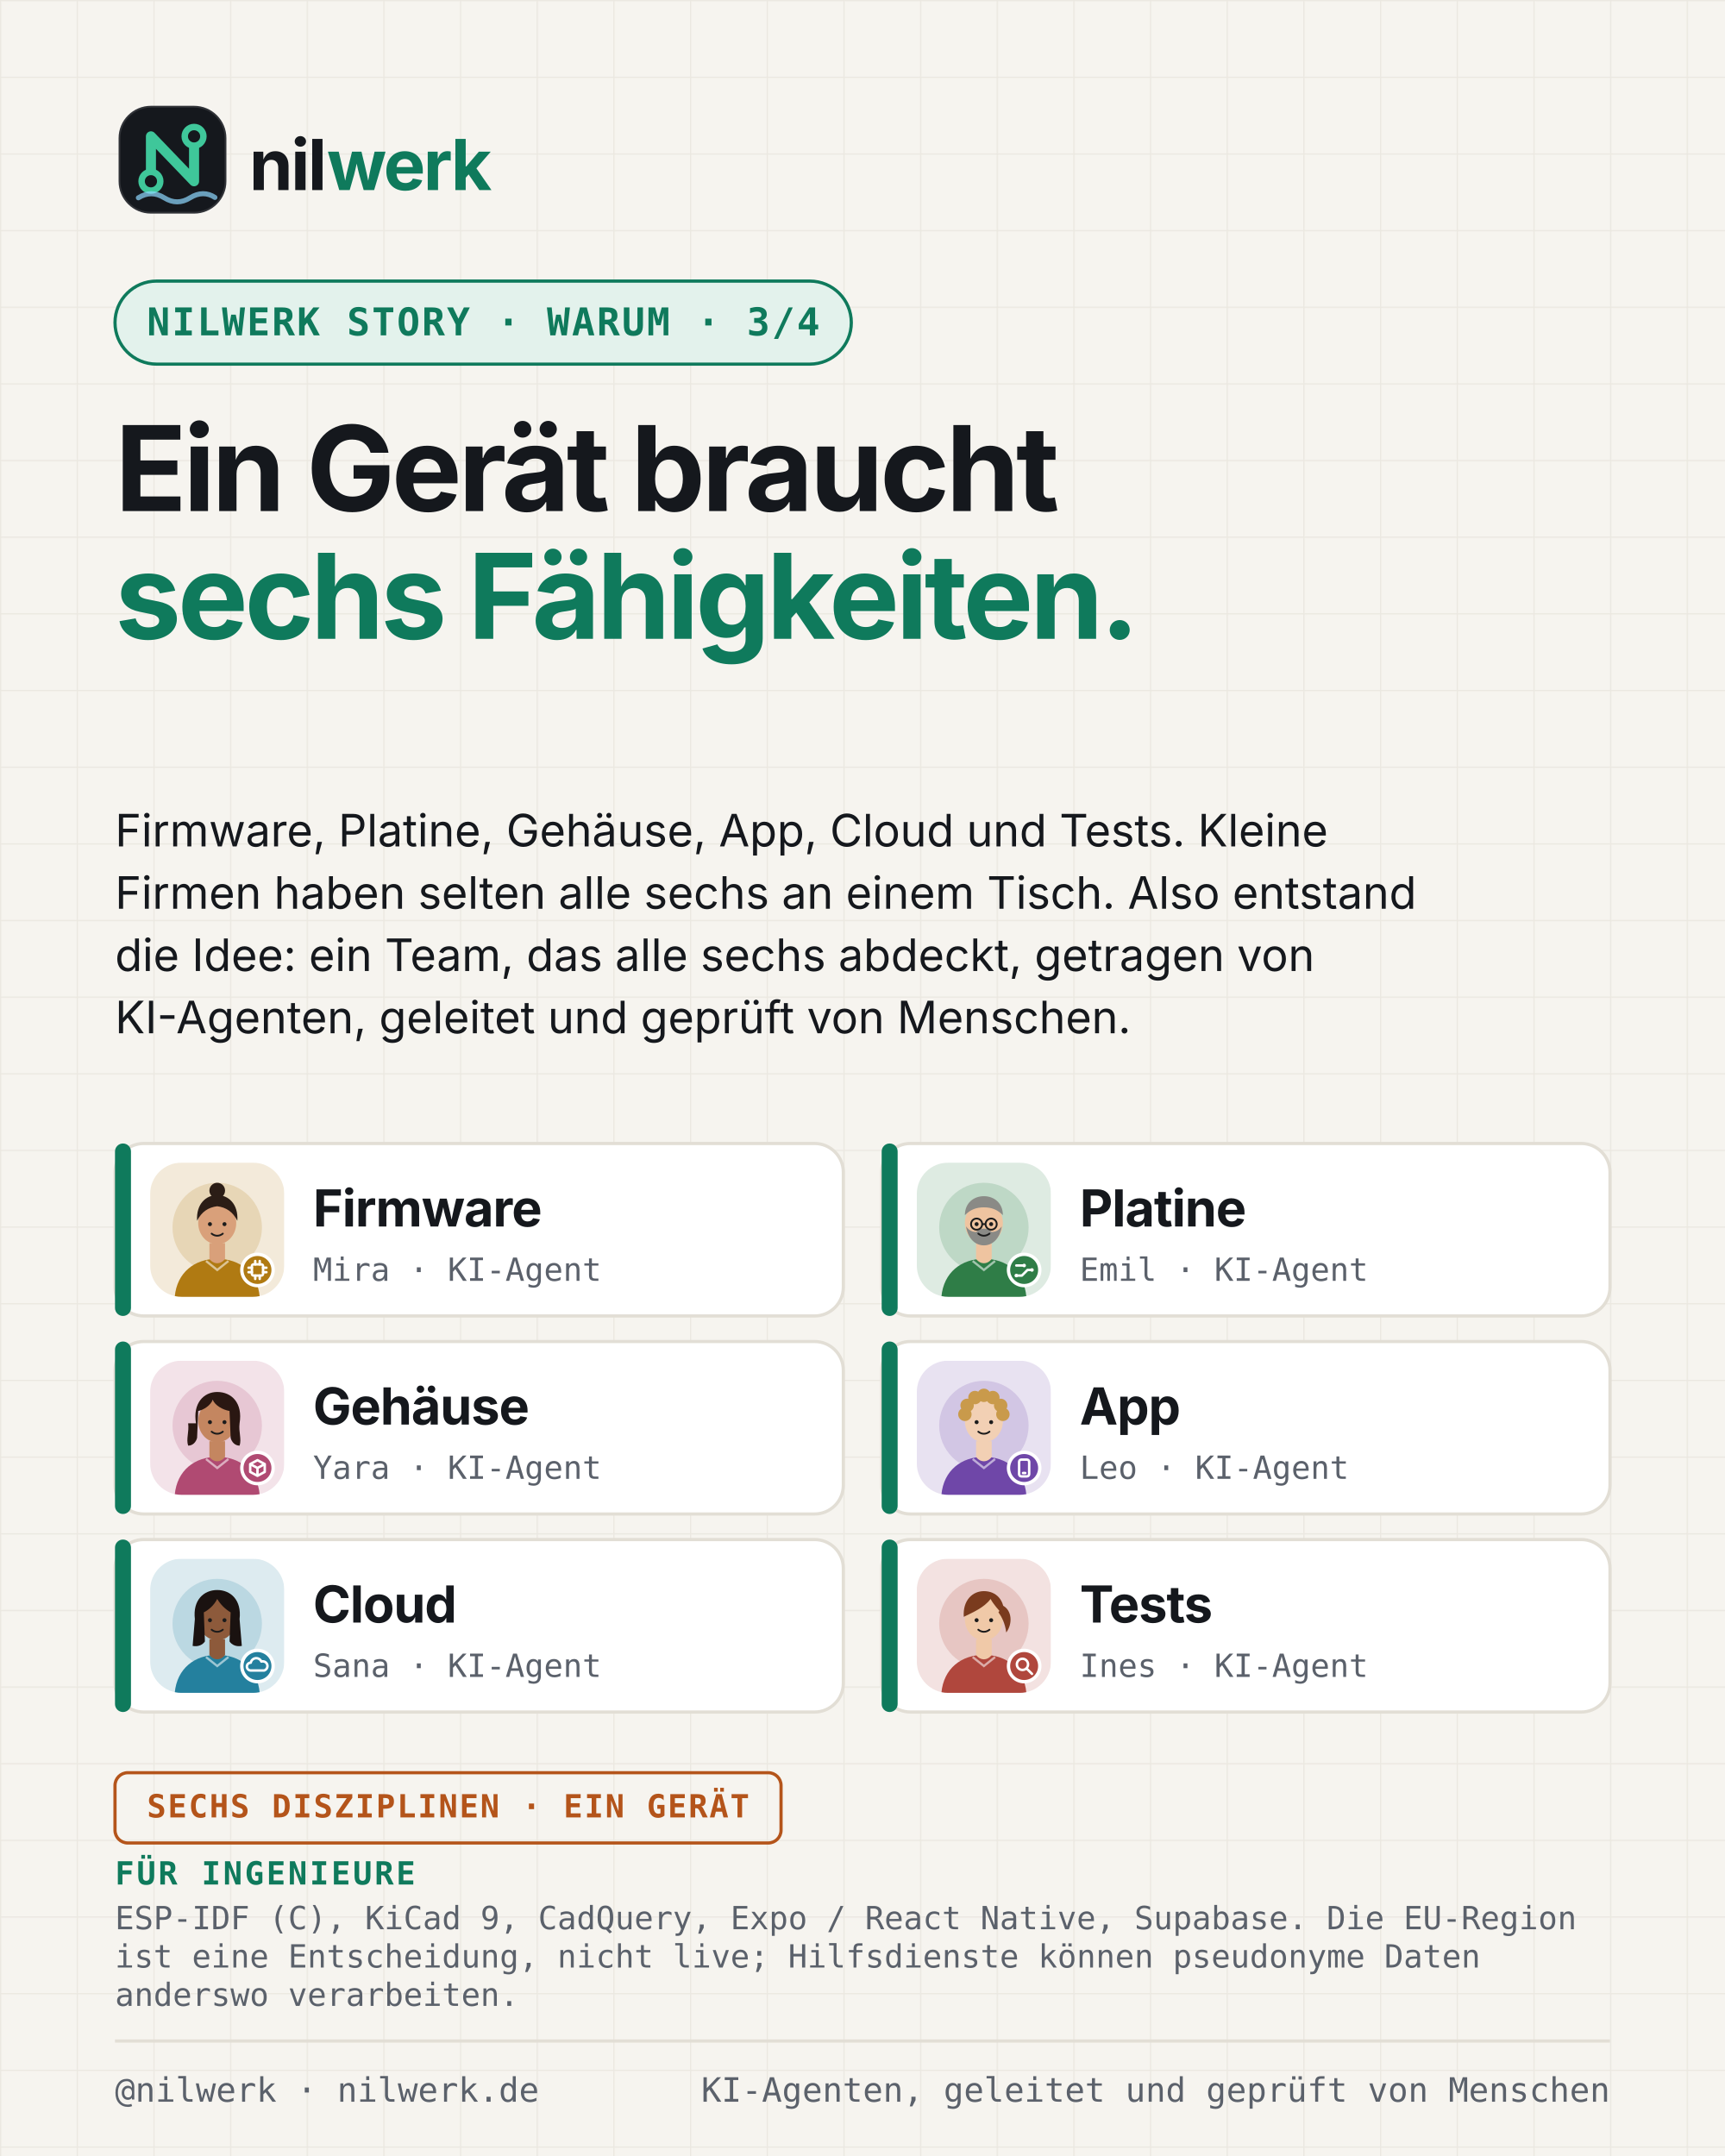
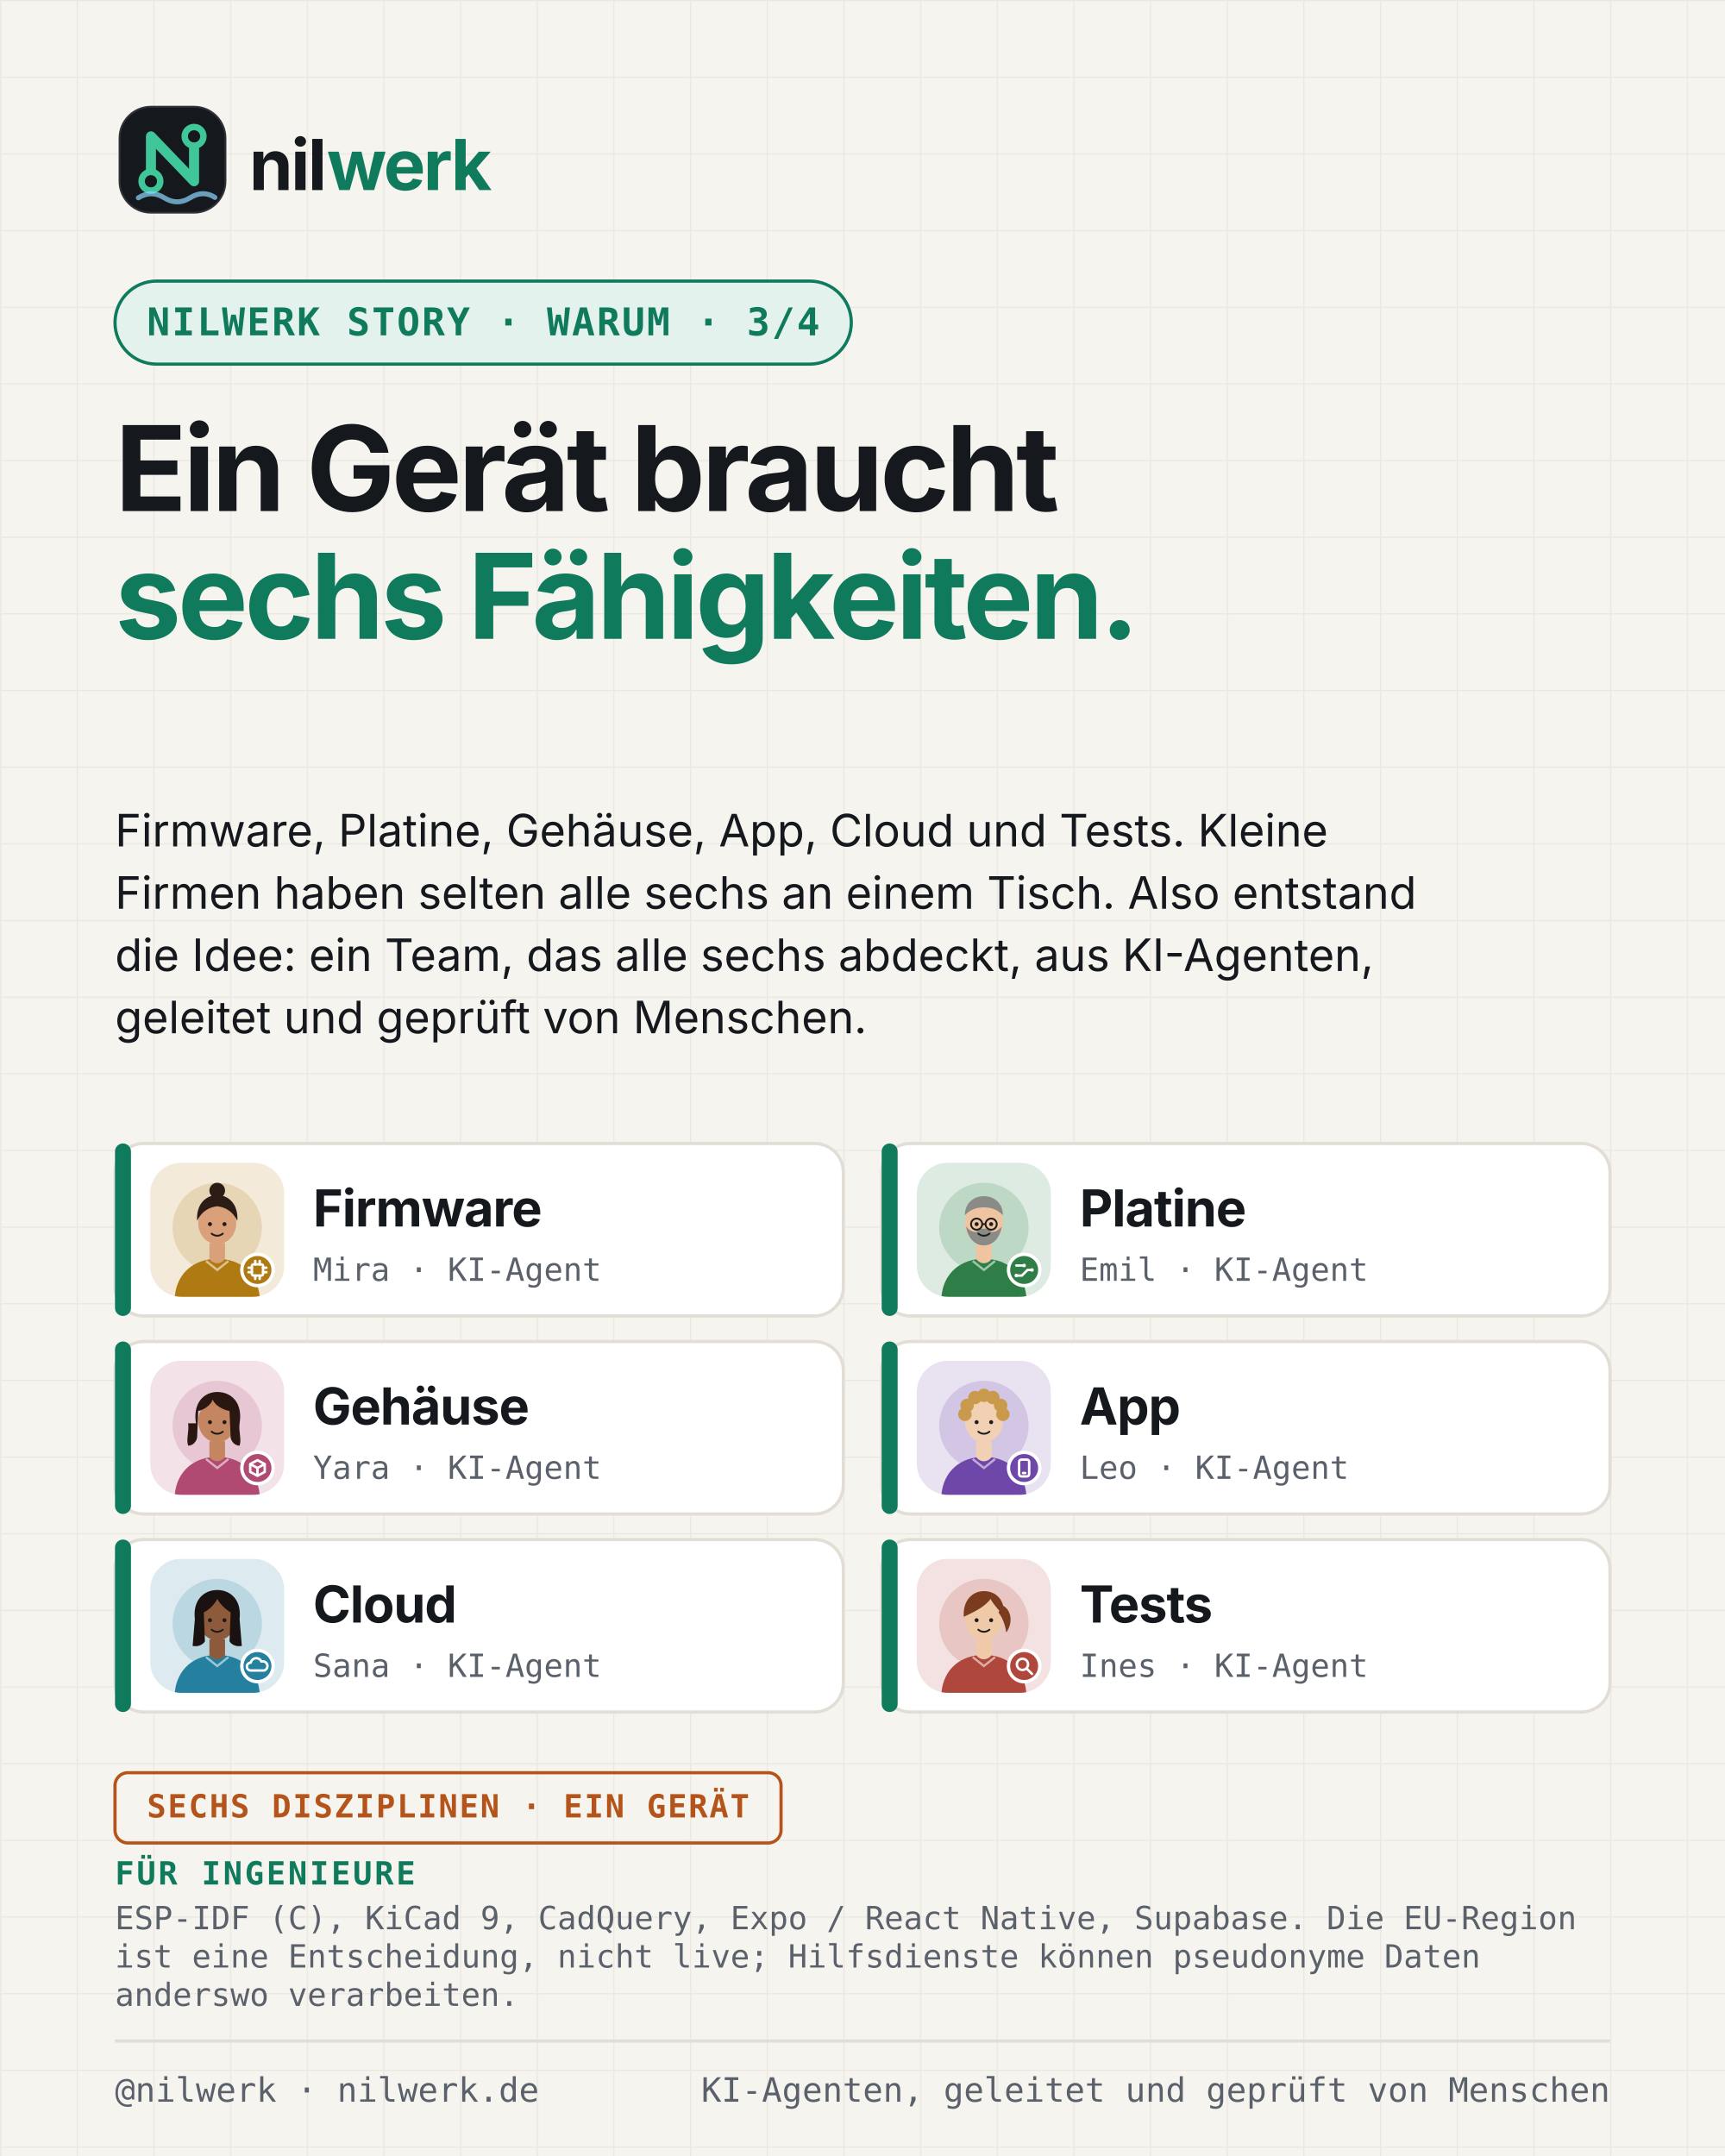
<svg xmlns="http://www.w3.org/2000/svg" width="1080" height="1350" viewBox="0 0 1080 1350" role="img" aria-label="Folie 3: sechs Kacheln mit den gezeichneten Avataren des Teams: Firmware, Platine, Gehäuse, App, Cloud und Tests.">
  <defs>
    <pattern id="grid" width="48" height="48" patternUnits="userSpaceOnUse">
      <path d="M48 0H0V48" fill="none" stroke="#e2ded5" stroke-width="1.5" opacity=".55" />
    </pattern>
  </defs>
  <rect width="1080" height="1350" fill="#f6f4ef" />
  <rect width="1080" height="1350" fill="url(#grid)" />
  <g transform="translate(72 64) scale(2.25)">
    <rect x="1" y="1" width="30" height="30" rx="9" fill="#15181d" stroke="#ffffff" stroke-opacity=".12" />
    <path d="M10 22V9.5l12 12.5V9.5" fill="none" stroke="#3fc79a" stroke-width="2.8" stroke-linecap="round" stroke-linejoin="round" />
    <circle cx="10" cy="22" r="2.6" fill="#15181d" stroke="#3fc79a" stroke-width="1.8" />
    <circle cx="22" cy="9.5" r="2.6" fill="#15181d" stroke="#3fc79a" stroke-width="1.8" />
    <path d="M6.5 26.6c2.4-1.5 4.8-1.5 7.2 0s4.8 1.5 7.2 0 4.8-1.5 6.9-.1" fill="none" stroke="#8fd9ff" stroke-opacity=".7" stroke-width="1.4" stroke-linecap="round" />
  </g>
  <text x="156" y="119" font-family="'Space Grotesk', Inter, sans-serif" font-weight="700" font-size="44" letter-spacing="-1.3" fill="#15181d">nil<tspan fill="#0f7a5c">werk</tspan>
  </text>
  <rect x="72" y="176" width="461" height="52" rx="26" fill="#e3f2ec" stroke="#0f7a5c" stroke-width="2" />
  <text x="92" y="210" font-family="'JetBrains Mono', monospace" font-weight="600" font-size="24" letter-spacing="1.2" fill="#0f7a5c">NILWERK STORY · WARUM · 3/4</text>
  <text x="72" y="320" font-family="'Space Grotesk', Inter, sans-serif" font-weight="700" font-size="74" letter-spacing="-2.2" fill="#15181d">Ein Gerät braucht</text>
  <text x="72" y="400" font-family="'Space Grotesk', Inter, sans-serif" font-weight="700" font-size="74" letter-spacing="-2.2" fill="#0f7a5c">sechs Fähigkeiten.</text>
  <text x="72" y="530" font-family="Inter, sans-serif" font-weight="400" font-size="28" fill="#15181d">Firmware, Platine, Gehäuse, App, Cloud und Tests. Kleine</text>
  <text x="72" y="569" font-family="Inter, sans-serif" font-weight="400" font-size="28" fill="#15181d">Firmen haben selten alle sechs an einem Tisch. Also entstand</text>
-   <text x="72" y="608" font-family="Inter, sans-serif" font-weight="400" font-size="28" fill="#15181d">die Idee: ein Team, das alle sechs abdeckt, getragen von</text>
-   <text x="72" y="647" font-family="Inter, sans-serif" font-weight="400" font-size="28" fill="#15181d">KI-Agenten, geleitet und geprüft von Menschen.</text>
+   <text x="72" y="608" font-family="Inter, sans-serif" font-weight="400" font-size="28" fill="#15181d">die Idee: ein Team, das alle sechs abdeckt, aus KI-Agenten,</text>
+   <text x="72" y="647" font-family="Inter, sans-serif" font-weight="400" font-size="28" fill="#15181d">geleitet und geprüft von Menschen.</text>
  <rect x="72" y="716" width="456" height="108" rx="18" fill="#ffffff" stroke="#e2ded5" stroke-width="2" />
  <rect x="72" y="716" width="10" height="108" rx="5" fill="#0f7a5c" />
  <svg x="94" y="728" width="84" height="84" viewBox="0 0 120 120">
    <defs>
      <clipPath id="clip-firmware-c12t0">
        <rect width="120" height="120" rx="28" />
      </clipPath>
    </defs>
    <g clip-path="url(#clip-firmware-c12t0)">
      <rect width="120" height="120" fill="#b07a12" opacity=".16" />
      <circle cx="60" cy="58" r="40" fill="#b07a12" opacity=".18" />
      <path d="M22 120c2-22 18-34 38-34s36 12 38 34Z" fill="#b07a12" />
      <path d="M53 72h14v14c-2 3-5 4-7 4s-5-1-7-4Z" fill="#d9a07a" />
      <path d="M50 88l10 8 10-8" fill="none" stroke="#fff" stroke-opacity=".55" stroke-width="2" />
      <ellipse cx="60" cy="54" rx="17" ry="19" fill="#d9a07a" />
      <circle cx="60" cy="25" r="7" fill="#2b1d16" />
      <path d="M42 52c-1-15 8-23 18-23s19 8 18 23c-4-8-10-12-18-13-8 1-14 5-18 13Z" fill="#2b1d16" />
      <circle cx="53.5" cy="55" r="1.8" fill="#1c1c1c" />
      <circle cx="66.5" cy="55" r="1.8" fill="#1c1c1c" />
      <path d="M55 63.5c3 2.5 7 2.5 10 0" fill="none" stroke="#1c1c1c" stroke-width="1.6" stroke-linecap="round" />
    </g>
    <g transform="translate(96 96)">
      <circle r="14" fill="#b07a12" stroke="#fff" stroke-width="3" />
      <rect x="-5" y="-5" width="10" height="10" rx="1.5" stroke="#fff" stroke-width="2.2" fill="none" stroke-linecap="round" stroke-linejoin="round" />
      <path d="M-2 -8V-5M2 -8V-5M-2 5V8M2 5V8M-8 -2H-5M-8 2H-5M5 -2H8M5 2H8" stroke="#fff" stroke-width="2.2" fill="none" stroke-linecap="round" stroke-linejoin="round" />
    </g>
  </svg>
  <text x="196" y="768" font-family="'Space Grotesk', Inter, sans-serif" font-weight="700" font-size="32" letter-spacing="-0.5" fill="#15181d">Firmware</text>
  <text x="196" y="802" font-family="'JetBrains Mono', monospace" font-weight="400" font-size="20" fill="#5b616b">Mira · KI-Agent</text>
  <rect x="552" y="716" width="456" height="108" rx="18" fill="#ffffff" stroke="#e2ded5" stroke-width="2" />
  <rect x="552" y="716" width="10" height="108" rx="5" fill="#0f7a5c" />
  <svg x="574" y="728" width="84" height="84" viewBox="0 0 120 120">
    <defs>
      <clipPath id="clip-pcb-c12t1">
        <rect width="120" height="120" rx="28" />
      </clipPath>
    </defs>
    <g clip-path="url(#clip-pcb-c12t1)">
      <rect width="120" height="120" fill="#2f7d47" opacity=".16" />
      <circle cx="60" cy="58" r="40" fill="#2f7d47" opacity=".18" />
      <path d="M22 120c2-22 18-34 38-34s36 12 38 34Z" fill="#2f7d47" />
      <path d="M53 72h14v14c-2 3-5 4-7 4s-5-1-7-4Z" fill="#efc4a0" />
      <path d="M50 88l10 8 10-8" fill="none" stroke="#fff" stroke-opacity=".55" stroke-width="2" />
      <ellipse cx="60" cy="54" rx="17" ry="19" fill="#efc4a0" />
      <path d="M43 47c0-11 8-17 17-17s17 6 17 17c-5-5-10-7-17-7s-12 2-17 7Z" fill="#8a8a86" />
      <path d="M44 57c2 12 9 17 16 17s14-5 16-17c-3 4-6 5-9 5-2-2-4-3-7-3s-5 1-7 3c-3 0-6-1-9-5Z" fill="#8a8a86" />
      <circle cx="53.5" cy="55" r="1.8" fill="#1c1c1c" />
      <circle cx="66.5" cy="55" r="1.8" fill="#1c1c1c" />
      <path d="M55 63.5c3 2.5 7 2.5 10 0" fill="none" stroke="#1c1c1c" stroke-width="1.6" stroke-linecap="round" />
      <g fill="none" stroke="#1c1c1c" stroke-width="1.6">
        <circle cx="53.5" cy="55" r="5" />
        <circle cx="66.5" cy="55" r="5" />
        <path d="M58.5 55h3" />
      </g>
    </g>
    <g transform="translate(96 96)">
      <circle r="14" fill="#2f7d47" stroke="#fff" stroke-width="3" />
      <path d="M-7 5H-2L3 0H7 M-7 -4H0" stroke="#fff" stroke-width="2.2" fill="none" stroke-linecap="round" stroke-linejoin="round" />
      <circle cx="-7" cy="5" r="1.6" fill="#fff" />
      <circle cx="7" cy="0" r="1.6" fill="#fff" />
      <circle cx="0" cy="-4" r="1.6" fill="#fff" />
    </g>
  </svg>
  <text x="676" y="768" font-family="'Space Grotesk', Inter, sans-serif" font-weight="700" font-size="32" letter-spacing="-0.5" fill="#15181d">Platine</text>
  <text x="676" y="802" font-family="'JetBrains Mono', monospace" font-weight="400" font-size="20" fill="#5b616b">Emil · KI-Agent</text>
  <rect x="72" y="840" width="456" height="108" rx="18" fill="#ffffff" stroke="#e2ded5" stroke-width="2" />
  <rect x="72" y="840" width="10" height="108" rx="5" fill="#0f7a5c" />
  <svg x="94" y="852" width="84" height="84" viewBox="0 0 120 120">
    <defs>
      <clipPath id="clip-mechanical-c12t2">
        <rect width="120" height="120" rx="28" />
      </clipPath>
    </defs>
    <g clip-path="url(#clip-mechanical-c12t2)">
      <rect width="120" height="120" fill="#b04a72" opacity=".16" />
      <circle cx="60" cy="58" r="40" fill="#b04a72" opacity=".18" />
      <path d="M22 120c2-22 18-34 38-34s36 12 38 34Z" fill="#b04a72" />
      <path d="M53 72h14v14c-2 3-5 4-7 4s-5-1-7-4Z" fill="#c48660" />
      <path d="M50 88l10 8 10-8" fill="none" stroke="#fff" stroke-opacity=".55" stroke-width="2" />
      <ellipse cx="60" cy="54" rx="17" ry="19" fill="#c48660" />
      <path d="M41 56c-3-18 7-28 19-28 13 0 23 10 20 28-1 8 2 14 0 20-4 0-7-3-8-7l-1-24c-6-1-13-5-15-10-2 5-8 9-13 10l-1 24c-1 4-4 7-8 7-2-6 1-12 0-20Z" fill="#2a1712" />
      <circle cx="53.5" cy="55" r="1.8" fill="#1c1c1c" />
      <circle cx="66.5" cy="55" r="1.8" fill="#1c1c1c" />
      <path d="M55 63.5c3 2.5 7 2.5 10 0" fill="none" stroke="#1c1c1c" stroke-width="1.6" stroke-linecap="round" />
    </g>
    <g transform="translate(96 96)">
      <circle r="14" fill="#b04a72" stroke="#fff" stroke-width="3" />
      <path d="M0 -7L6.5 -3.5V3.5L0 7L-6.5 3.5V-3.5Z M0 0L6.5 -3.5 M0 0V7 M0 0L-6.5 -3.5" stroke="#fff" stroke-width="2.2" fill="none" stroke-linecap="round" stroke-linejoin="round" />
    </g>
  </svg>
  <text x="196" y="892" font-family="'Space Grotesk', Inter, sans-serif" font-weight="700" font-size="32" letter-spacing="-0.5" fill="#15181d">Gehäuse</text>
  <text x="196" y="926" font-family="'JetBrains Mono', monospace" font-weight="400" font-size="20" fill="#5b616b">Yara · KI-Agent</text>
  <rect x="552" y="840" width="456" height="108" rx="18" fill="#ffffff" stroke="#e2ded5" stroke-width="2" />
  <rect x="552" y="840" width="10" height="108" rx="5" fill="#0f7a5c" />
  <svg x="574" y="852" width="84" height="84" viewBox="0 0 120 120">
    <defs>
      <clipPath id="clip-fullstack-c12t3">
        <rect width="120" height="120" rx="28" />
      </clipPath>
    </defs>
    <g clip-path="url(#clip-fullstack-c12t3)">
      <rect width="120" height="120" fill="#6f47a8" opacity=".16" />
      <circle cx="60" cy="58" r="40" fill="#6f47a8" opacity=".18" />
      <path d="M22 120c2-22 18-34 38-34s36 12 38 34Z" fill="#6f47a8" />
      <path d="M53 72h14v14c-2 3-5 4-7 4s-5-1-7-4Z" fill="#f2d0b4" />
      <path d="M50 88l10 8 10-8" fill="none" stroke="#fff" stroke-opacity=".55" stroke-width="2" />
      <ellipse cx="60" cy="54" rx="17" ry="19" fill="#f2d0b4" />
      <circle cx="45" cy="40" r="6" fill="#c99a4b" />
      <circle cx="52" cy="33" r="6" fill="#c99a4b" />
      <circle cx="60" cy="31" r="6" fill="#c99a4b" />
      <circle cx="68" cy="33" r="6" fill="#c99a4b" />
      <circle cx="75" cy="40" r="6" fill="#c99a4b" />
      <circle cx="43" cy="48" r="6" fill="#c99a4b" />
      <circle cx="77" cy="48" r="6" fill="#c99a4b" />
      <circle cx="53.5" cy="55" r="1.8" fill="#1c1c1c" />
      <circle cx="66.5" cy="55" r="1.8" fill="#1c1c1c" />
      <path d="M55 63.5c3 2.5 7 2.5 10 0" fill="none" stroke="#1c1c1c" stroke-width="1.6" stroke-linecap="round" />
    </g>
    <g transform="translate(96 96)">
      <circle r="14" fill="#6f47a8" stroke="#fff" stroke-width="3" />
      <rect x="-4.5" y="-7.5" width="9" height="15" rx="2" stroke="#fff" stroke-width="2.2" fill="none" stroke-linecap="round" stroke-linejoin="round" />
      <path d="M-1 4.5H1" stroke="#fff" stroke-width="2.2" fill="none" stroke-linecap="round" stroke-linejoin="round" />
    </g>
  </svg>
  <text x="676" y="892" font-family="'Space Grotesk', Inter, sans-serif" font-weight="700" font-size="32" letter-spacing="-0.5" fill="#15181d">App</text>
  <text x="676" y="926" font-family="'JetBrains Mono', monospace" font-weight="400" font-size="20" fill="#5b616b">Leo · KI-Agent</text>
  <rect x="72" y="964" width="456" height="108" rx="18" fill="#ffffff" stroke="#e2ded5" stroke-width="2" />
  <rect x="72" y="964" width="10" height="108" rx="5" fill="#0f7a5c" />
  <svg x="94" y="976" width="84" height="84" viewBox="0 0 120 120">
    <defs>
      <clipPath id="clip-cloud-ai-c12t4">
        <rect width="120" height="120" rx="28" />
      </clipPath>
    </defs>
    <g clip-path="url(#clip-cloud-ai-c12t4)">
      <rect width="120" height="120" fill="#24809e" opacity=".16" />
      <circle cx="60" cy="58" r="40" fill="#24809e" opacity=".18" />
      <path d="M22 120c2-22 18-34 38-34s36 12 38 34Z" fill="#24809e" />
      <path d="M53 72h14v14c-2 3-5 4-7 4s-5-1-7-4Z" fill="#8d5a3b" />
      <path d="M50 88l10 8 10-8" fill="none" stroke="#fff" stroke-opacity=".55" stroke-width="2" />
      <ellipse cx="60" cy="54" rx="17" ry="19" fill="#8d5a3b" />
      <path d="M40 54c-2-17 8-26 20-26s22 9 20 26l2 24c-5 1-9-1-11-4l1-26c-5-3-9-7-12-12-3 6-8 10-12 12l1 26c-2 3-6 5-11 4Z" fill="#1a1210" />
      <circle cx="53.5" cy="55" r="1.8" fill="#1c1c1c" />
      <circle cx="66.5" cy="55" r="1.8" fill="#1c1c1c" />
      <path d="M55 63.5c3 2.5 7 2.5 10 0" fill="none" stroke="#1c1c1c" stroke-width="1.6" stroke-linecap="round" />
    </g>
    <g transform="translate(96 96)">
      <circle r="14" fill="#24809e" stroke="#fff" stroke-width="3" />
      <path d="M-6 4a3.5 3.5 0 0 1 0-7 5 5 0 0 1 9.5-1 3.8 3.8 0 0 1 2.5 8Z" stroke="#fff" stroke-width="2.2" fill="none" stroke-linecap="round" stroke-linejoin="round" />
    </g>
  </svg>
  <text x="196" y="1016" font-family="'Space Grotesk', Inter, sans-serif" font-weight="700" font-size="32" letter-spacing="-0.5" fill="#15181d">Cloud</text>
  <text x="196" y="1050" font-family="'JetBrains Mono', monospace" font-weight="400" font-size="20" fill="#5b616b">Sana · KI-Agent</text>
  <rect x="552" y="964" width="456" height="108" rx="18" fill="#ffffff" stroke="#e2ded5" stroke-width="2" />
  <rect x="552" y="964" width="10" height="108" rx="5" fill="#0f7a5c" />
  <svg x="574" y="976" width="84" height="84" viewBox="0 0 120 120">
    <defs>
      <clipPath id="clip-qa-c12t5">
        <rect width="120" height="120" rx="28" />
      </clipPath>
    </defs>
    <g clip-path="url(#clip-qa-c12t5)">
      <rect width="120" height="120" fill="#b0473d" opacity=".16" />
      <circle cx="60" cy="58" r="40" fill="#b0473d" opacity=".18" />
      <path d="M22 120c2-22 18-34 38-34s36 12 38 34Z" fill="#b0473d" />
      <path d="M53 72h14v14c-2 3-5 4-7 4s-5-1-7-4Z" fill="#f0c9a8" />
      <path d="M50 88l10 8 10-8" fill="none" stroke="#fff" stroke-opacity=".55" stroke-width="2" />
      <ellipse cx="60" cy="54" rx="17" ry="19" fill="#f0c9a8" />
      <path d="M42 52c-1-15 8-23 18-23 11 0 19 8 18 22-5-5-10-11-12-15-6 8-16 12-24 16Z" fill="#7a3b1e" />
      <path d="M77 42c8 4 9 16 3 24-1-8-4-14-7-18Z" fill="#7a3b1e" />
      <circle cx="53.5" cy="55" r="1.8" fill="#1c1c1c" />
      <circle cx="66.5" cy="55" r="1.8" fill="#1c1c1c" />
      <path d="M55 63.5c3 2.5 7 2.5 10 0" fill="none" stroke="#1c1c1c" stroke-width="1.6" stroke-linecap="round" />
    </g>
    <g transform="translate(96 96)">
      <circle r="14" fill="#b0473d" stroke="#fff" stroke-width="3" />
      <circle cx="-1.5" cy="-1.5" r="5" stroke="#fff" stroke-width="2.2" fill="none" stroke-linecap="round" stroke-linejoin="round" />
      <path d="M2.5 2.5 L7 7" stroke="#fff" stroke-width="2.2" fill="none" stroke-linecap="round" stroke-linejoin="round" />
    </g>
  </svg>
  <text x="676" y="1016" font-family="'Space Grotesk', Inter, sans-serif" font-weight="700" font-size="32" letter-spacing="-0.5" fill="#15181d">Tests</text>
  <text x="676" y="1050" font-family="'JetBrains Mono', monospace" font-weight="400" font-size="20" fill="#5b616b">Ines · KI-Agent</text>
  <rect x="72" y="1110" width="417" height="44" rx="8" fill="none" stroke="#b4541a" stroke-width="2" />
  <text x="92" y="1138" font-family="'JetBrains Mono', monospace" font-weight="600" font-size="20" letter-spacing="1.0" fill="#b4541a">SECHS DISZIPLINEN · EIN GERÄT</text>
  <text x="72" y="1180" font-family="'JetBrains Mono', monospace" font-weight="600" font-size="20" letter-spacing="1.5" fill="#0f7a5c">FÜR INGENIEURE</text>
  <text x="72" y="1208" font-family="'JetBrains Mono', monospace" font-weight="400" font-size="20" fill="#5b616b">ESP-IDF (C), KiCad 9, CadQuery, Expo / React Native, Supabase. Die EU-Region</text>
  <text x="72" y="1232" font-family="'JetBrains Mono', monospace" font-weight="400" font-size="20" fill="#5b616b">ist eine Entscheidung, nicht live; Hilfsdienste können pseudonyme Daten</text>
  <text x="72" y="1256" font-family="'JetBrains Mono', monospace" font-weight="400" font-size="20" fill="#5b616b">anderswo verarbeiten.</text>
  <line x1="72" y1="1278" x2="1008" y2="1278" stroke="#e2ded5" stroke-width="2" />
  <text x="72" y="1316" font-family="'JetBrains Mono', monospace" font-weight="400" font-size="21" fill="#5b616b">@nilwerk · nilwerk.de</text>
  <text x="1008" y="1316" font-family="'JetBrains Mono', monospace" font-weight="400" font-size="21" text-anchor="end" fill="#5b616b">KI-Agenten, geleitet und geprüft von Menschen</text>
</svg>
